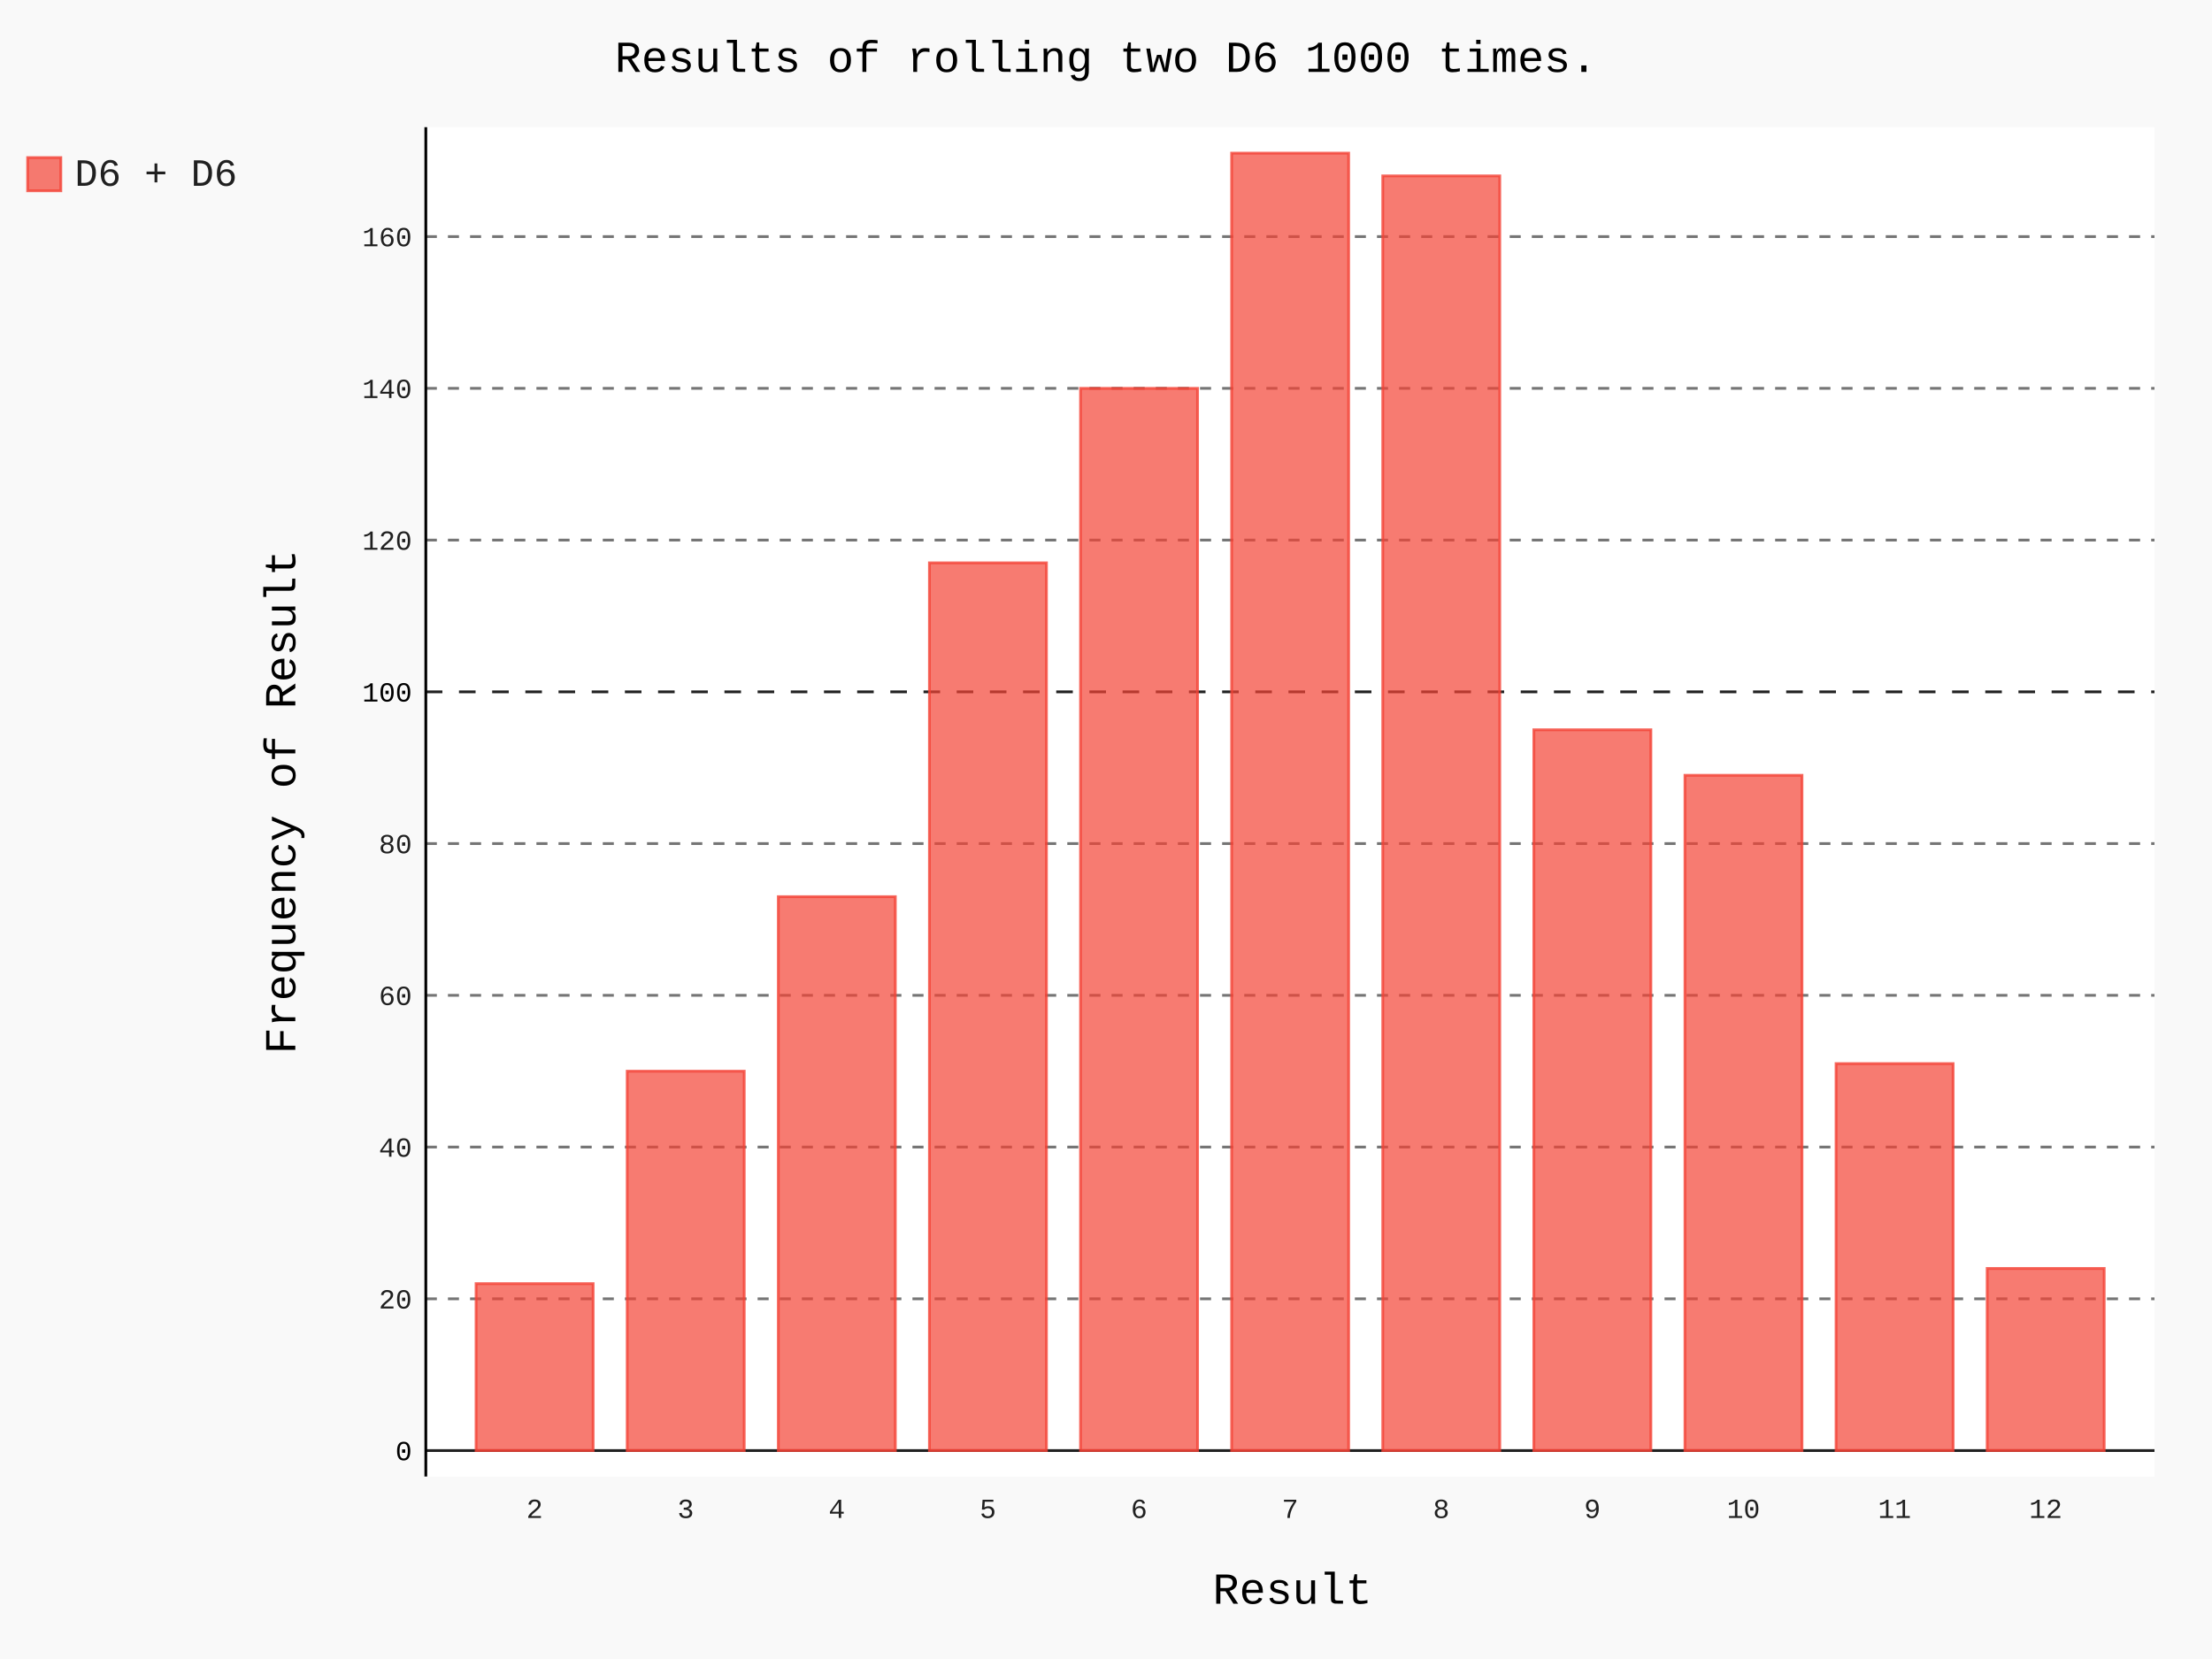
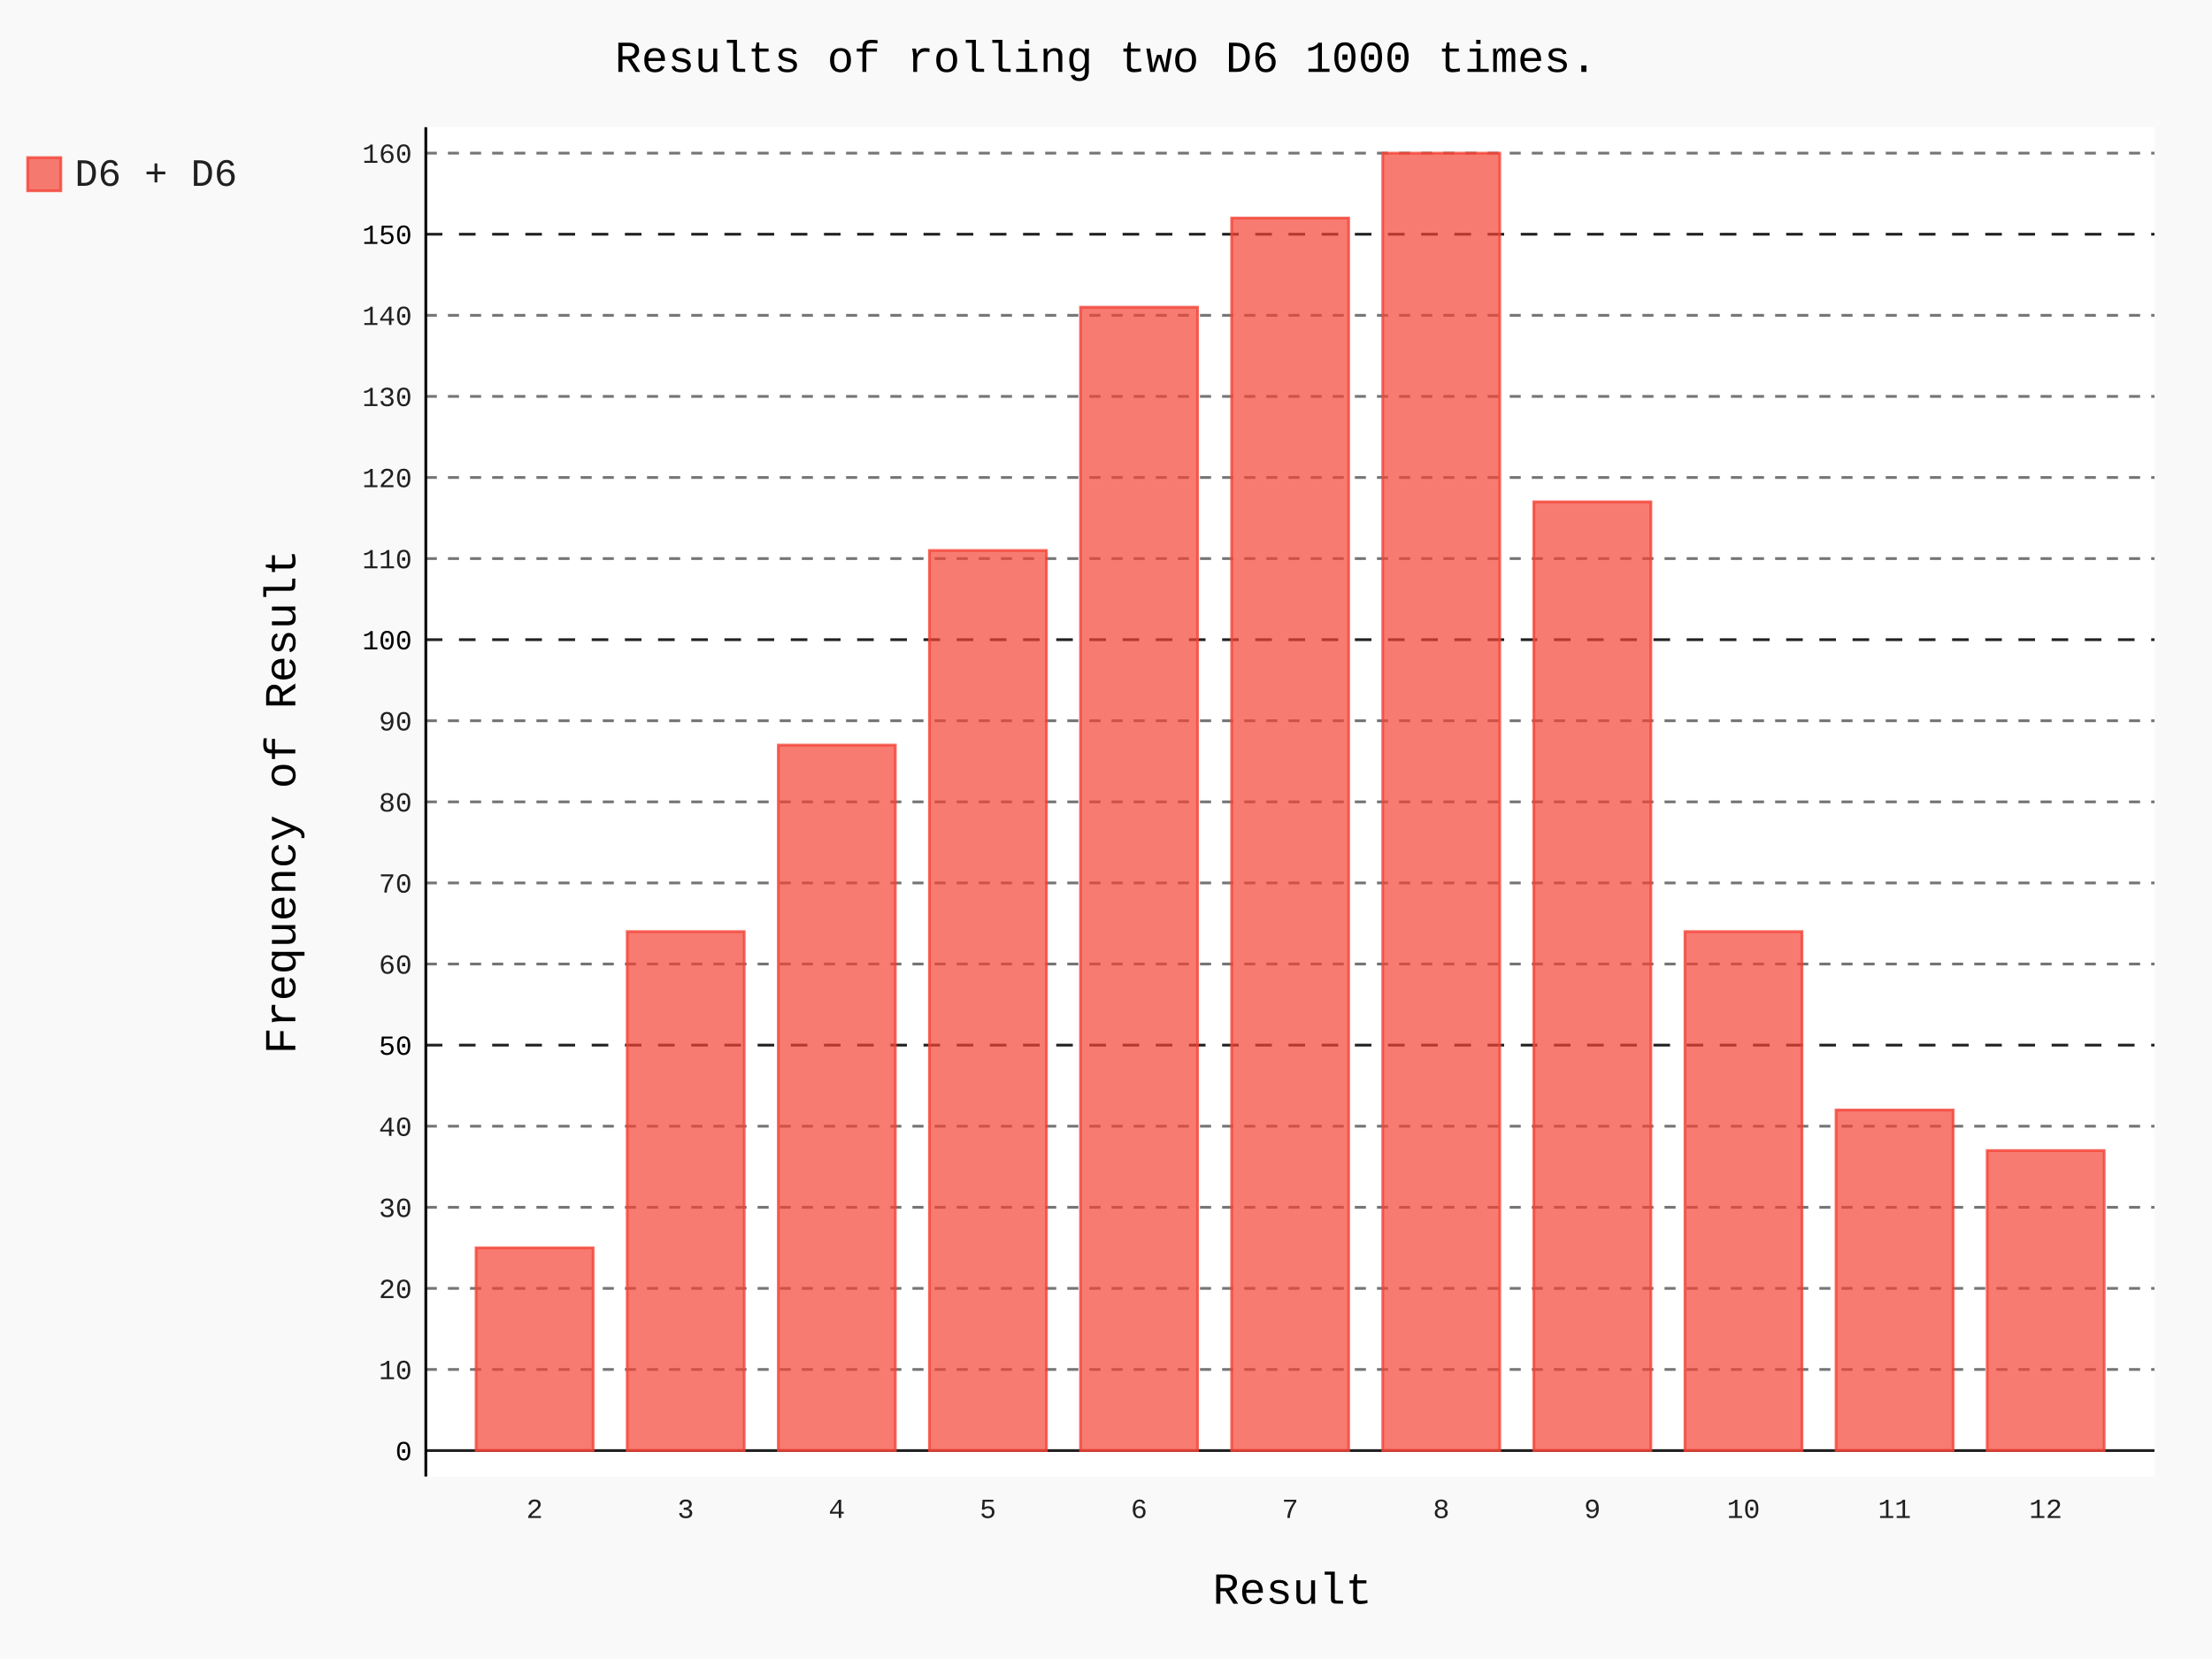
- <svg xmlns="http://www.w3.org/2000/svg" id="chart-85366fb6-f675-4001-b24d-f9a26dcb11c0" class="pygal-chart" viewBox="0 0 800 600">
+ <svg xmlns="http://www.w3.org/2000/svg" id="chart-4ef17ce9-b280-46f2-b5fc-4cd7556a09c8" class="pygal-chart" viewBox="0 0 800 600">
  <defs>
-     <style type="text/css">#chart-85366fb6-f675-4001-b24d-f9a26dcb11c0{-webkit-user-select:none;-webkit-font-smoothing:antialiased;font-family:Consolas,"Liberation Mono",Menlo,Courier,monospace}#chart-85366fb6-f675-4001-b24d-f9a26dcb11c0 .title{font-family:Consolas,"Liberation Mono",Menlo,Courier,monospace;font-size:16px}#chart-85366fb6-f675-4001-b24d-f9a26dcb11c0 .legends .legend text{font-family:Consolas,"Liberation Mono",Menlo,Courier,monospace;font-size:14px}#chart-85366fb6-f675-4001-b24d-f9a26dcb11c0 .axis text{font-family:Consolas,"Liberation Mono",Menlo,Courier,monospace;font-size:10px}#chart-85366fb6-f675-4001-b24d-f9a26dcb11c0 .axis text.major{font-family:Consolas,"Liberation Mono",Menlo,Courier,monospace;font-size:10px}#chart-85366fb6-f675-4001-b24d-f9a26dcb11c0 .text-overlay text.value{font-family:Consolas,"Liberation Mono",Menlo,Courier,monospace;font-size:16px}#chart-85366fb6-f675-4001-b24d-f9a26dcb11c0 .text-overlay text.label{font-family:Consolas,"Liberation Mono",Menlo,Courier,monospace;font-size:10px}#chart-85366fb6-f675-4001-b24d-f9a26dcb11c0 .tooltip{font-family:Consolas,"Liberation Mono",Menlo,Courier,monospace;font-size:14px}#chart-85366fb6-f675-4001-b24d-f9a26dcb11c0 text.no_data{font-family:Consolas,"Liberation Mono",Menlo,Courier,monospace;font-size:64px}
- #chart-85366fb6-f675-4001-b24d-f9a26dcb11c0{background-color:rgba(249,249,249,1)}#chart-85366fb6-f675-4001-b24d-f9a26dcb11c0 path,#chart-85366fb6-f675-4001-b24d-f9a26dcb11c0 line,#chart-85366fb6-f675-4001-b24d-f9a26dcb11c0 rect,#chart-85366fb6-f675-4001-b24d-f9a26dcb11c0 circle{-webkit-transition:150ms;-moz-transition:150ms;transition:150ms}#chart-85366fb6-f675-4001-b24d-f9a26dcb11c0 .graph &gt; .background{fill:rgba(249,249,249,1)}#chart-85366fb6-f675-4001-b24d-f9a26dcb11c0 .plot &gt; .background{fill:rgba(255,255,255,1)}#chart-85366fb6-f675-4001-b24d-f9a26dcb11c0 .graph{fill:rgba(0,0,0,.87)}#chart-85366fb6-f675-4001-b24d-f9a26dcb11c0 text.no_data{fill:rgba(0,0,0,1)}#chart-85366fb6-f675-4001-b24d-f9a26dcb11c0 .title{fill:rgba(0,0,0,1)}#chart-85366fb6-f675-4001-b24d-f9a26dcb11c0 .legends .legend text{fill:rgba(0,0,0,.87)}#chart-85366fb6-f675-4001-b24d-f9a26dcb11c0 .legends .legend:hover text{fill:rgba(0,0,0,1)}#chart-85366fb6-f675-4001-b24d-f9a26dcb11c0 .axis .line{stroke:rgba(0,0,0,1)}#chart-85366fb6-f675-4001-b24d-f9a26dcb11c0 .axis .guide.line{stroke:rgba(0,0,0,.54)}#chart-85366fb6-f675-4001-b24d-f9a26dcb11c0 .axis .major.line{stroke:rgba(0,0,0,.87)}#chart-85366fb6-f675-4001-b24d-f9a26dcb11c0 .axis text.major{fill:rgba(0,0,0,1)}#chart-85366fb6-f675-4001-b24d-f9a26dcb11c0 .axis.y .guides:hover .guide.line,#chart-85366fb6-f675-4001-b24d-f9a26dcb11c0 .line-graph .axis.x .guides:hover .guide.line,#chart-85366fb6-f675-4001-b24d-f9a26dcb11c0 .stackedline-graph .axis.x .guides:hover .guide.line,#chart-85366fb6-f675-4001-b24d-f9a26dcb11c0 .xy-graph .axis.x .guides:hover .guide.line{stroke:rgba(0,0,0,1)}#chart-85366fb6-f675-4001-b24d-f9a26dcb11c0 .axis .guides:hover text{fill:rgba(0,0,0,1)}#chart-85366fb6-f675-4001-b24d-f9a26dcb11c0 .reactive{fill-opacity:.7;stroke-opacity:.8}#chart-85366fb6-f675-4001-b24d-f9a26dcb11c0 .ci{stroke:rgba(0,0,0,.87)}#chart-85366fb6-f675-4001-b24d-f9a26dcb11c0 .reactive.active,#chart-85366fb6-f675-4001-b24d-f9a26dcb11c0 .active .reactive{fill-opacity:.8;stroke-opacity:.9;stroke-width:4}#chart-85366fb6-f675-4001-b24d-f9a26dcb11c0 .ci .reactive.active{stroke-width:1.5}#chart-85366fb6-f675-4001-b24d-f9a26dcb11c0 .series text{fill:rgba(0,0,0,1)}#chart-85366fb6-f675-4001-b24d-f9a26dcb11c0 .tooltip rect{fill:rgba(255,255,255,1);stroke:rgba(0,0,0,1);-webkit-transition:opacity 150ms;-moz-transition:opacity 150ms;transition:opacity 150ms}#chart-85366fb6-f675-4001-b24d-f9a26dcb11c0 .tooltip .label{fill:rgba(0,0,0,.87)}#chart-85366fb6-f675-4001-b24d-f9a26dcb11c0 .tooltip .label{fill:rgba(0,0,0,.87)}#chart-85366fb6-f675-4001-b24d-f9a26dcb11c0 .tooltip .legend{font-size:.8em;fill:rgba(0,0,0,.54)}#chart-85366fb6-f675-4001-b24d-f9a26dcb11c0 .tooltip .x_label{font-size:.6em;fill:rgba(0,0,0,1)}#chart-85366fb6-f675-4001-b24d-f9a26dcb11c0 .tooltip .xlink{font-size:.5em;text-decoration:underline}#chart-85366fb6-f675-4001-b24d-f9a26dcb11c0 .tooltip .value{font-size:1.5em}#chart-85366fb6-f675-4001-b24d-f9a26dcb11c0 .bound{font-size:.5em}#chart-85366fb6-f675-4001-b24d-f9a26dcb11c0 .max-value{font-size:.75em;fill:rgba(0,0,0,.54)}#chart-85366fb6-f675-4001-b24d-f9a26dcb11c0 .map-element{fill:rgba(255,255,255,1);stroke:rgba(0,0,0,.54) !important}#chart-85366fb6-f675-4001-b24d-f9a26dcb11c0 .map-element .reactive{fill-opacity:inherit;stroke-opacity:inherit}#chart-85366fb6-f675-4001-b24d-f9a26dcb11c0 .color-0,#chart-85366fb6-f675-4001-b24d-f9a26dcb11c0 .color-0 a:visited{stroke:#F44336;fill:#F44336}#chart-85366fb6-f675-4001-b24d-f9a26dcb11c0 .text-overlay .color-0 text{fill:black}
- #chart-85366fb6-f675-4001-b24d-f9a26dcb11c0 text.no_data{text-anchor:middle}#chart-85366fb6-f675-4001-b24d-f9a26dcb11c0 .guide.line{fill:none}#chart-85366fb6-f675-4001-b24d-f9a26dcb11c0 .centered{text-anchor:middle}#chart-85366fb6-f675-4001-b24d-f9a26dcb11c0 .title{text-anchor:middle}#chart-85366fb6-f675-4001-b24d-f9a26dcb11c0 .legends .legend text{fill-opacity:1}#chart-85366fb6-f675-4001-b24d-f9a26dcb11c0 .axis.x text{text-anchor:middle}#chart-85366fb6-f675-4001-b24d-f9a26dcb11c0 .axis.x:not(.web) text[transform]{text-anchor:start}#chart-85366fb6-f675-4001-b24d-f9a26dcb11c0 .axis.x:not(.web) text[transform].backwards{text-anchor:end}#chart-85366fb6-f675-4001-b24d-f9a26dcb11c0 .axis.y text{text-anchor:end}#chart-85366fb6-f675-4001-b24d-f9a26dcb11c0 .axis.y text[transform].backwards{text-anchor:start}#chart-85366fb6-f675-4001-b24d-f9a26dcb11c0 .axis.y2 text{text-anchor:start}#chart-85366fb6-f675-4001-b24d-f9a26dcb11c0 .axis.y2 text[transform].backwards{text-anchor:end}#chart-85366fb6-f675-4001-b24d-f9a26dcb11c0 .axis .guide.line{stroke-dasharray:4,4}#chart-85366fb6-f675-4001-b24d-f9a26dcb11c0 .axis .major.guide.line{stroke-dasharray:6,6}#chart-85366fb6-f675-4001-b24d-f9a26dcb11c0 .horizontal .axis.y .guide.line,#chart-85366fb6-f675-4001-b24d-f9a26dcb11c0 .horizontal .axis.y2 .guide.line,#chart-85366fb6-f675-4001-b24d-f9a26dcb11c0 .vertical .axis.x .guide.line{opacity:0}#chart-85366fb6-f675-4001-b24d-f9a26dcb11c0 .horizontal .axis.always_show .guide.line,#chart-85366fb6-f675-4001-b24d-f9a26dcb11c0 .vertical .axis.always_show .guide.line{opacity:1 !important}#chart-85366fb6-f675-4001-b24d-f9a26dcb11c0 .axis.y .guides:hover .guide.line,#chart-85366fb6-f675-4001-b24d-f9a26dcb11c0 .axis.y2 .guides:hover .guide.line,#chart-85366fb6-f675-4001-b24d-f9a26dcb11c0 .axis.x .guides:hover .guide.line{opacity:1}#chart-85366fb6-f675-4001-b24d-f9a26dcb11c0 .axis .guides:hover text{opacity:1}#chart-85366fb6-f675-4001-b24d-f9a26dcb11c0 .nofill{fill:none}#chart-85366fb6-f675-4001-b24d-f9a26dcb11c0 .subtle-fill{fill-opacity:.2}#chart-85366fb6-f675-4001-b24d-f9a26dcb11c0 .dot{stroke-width:1px;fill-opacity:1}#chart-85366fb6-f675-4001-b24d-f9a26dcb11c0 .dot.active{stroke-width:5px}#chart-85366fb6-f675-4001-b24d-f9a26dcb11c0 .dot.negative{fill:transparent}#chart-85366fb6-f675-4001-b24d-f9a26dcb11c0 text,#chart-85366fb6-f675-4001-b24d-f9a26dcb11c0 tspan{stroke:none !important}#chart-85366fb6-f675-4001-b24d-f9a26dcb11c0 .series text.active{opacity:1}#chart-85366fb6-f675-4001-b24d-f9a26dcb11c0 .tooltip rect{fill-opacity:.95;stroke-width:.5}#chart-85366fb6-f675-4001-b24d-f9a26dcb11c0 .tooltip text{fill-opacity:1}#chart-85366fb6-f675-4001-b24d-f9a26dcb11c0 .showable{visibility:hidden}#chart-85366fb6-f675-4001-b24d-f9a26dcb11c0 .showable.shown{visibility:visible}#chart-85366fb6-f675-4001-b24d-f9a26dcb11c0 .gauge-background{fill:rgba(229,229,229,1);stroke:none}#chart-85366fb6-f675-4001-b24d-f9a26dcb11c0 .bg-lines{stroke:rgba(249,249,249,1);stroke-width:2px}</style>
+     <style type="text/css">#chart-4ef17ce9-b280-46f2-b5fc-4cd7556a09c8{-webkit-user-select:none;-webkit-font-smoothing:antialiased;font-family:Consolas,"Liberation Mono",Menlo,Courier,monospace}#chart-4ef17ce9-b280-46f2-b5fc-4cd7556a09c8 .title{font-family:Consolas,"Liberation Mono",Menlo,Courier,monospace;font-size:16px}#chart-4ef17ce9-b280-46f2-b5fc-4cd7556a09c8 .legends .legend text{font-family:Consolas,"Liberation Mono",Menlo,Courier,monospace;font-size:14px}#chart-4ef17ce9-b280-46f2-b5fc-4cd7556a09c8 .axis text{font-family:Consolas,"Liberation Mono",Menlo,Courier,monospace;font-size:10px}#chart-4ef17ce9-b280-46f2-b5fc-4cd7556a09c8 .axis text.major{font-family:Consolas,"Liberation Mono",Menlo,Courier,monospace;font-size:10px}#chart-4ef17ce9-b280-46f2-b5fc-4cd7556a09c8 .text-overlay text.value{font-family:Consolas,"Liberation Mono",Menlo,Courier,monospace;font-size:16px}#chart-4ef17ce9-b280-46f2-b5fc-4cd7556a09c8 .text-overlay text.label{font-family:Consolas,"Liberation Mono",Menlo,Courier,monospace;font-size:10px}#chart-4ef17ce9-b280-46f2-b5fc-4cd7556a09c8 .tooltip{font-family:Consolas,"Liberation Mono",Menlo,Courier,monospace;font-size:14px}#chart-4ef17ce9-b280-46f2-b5fc-4cd7556a09c8 text.no_data{font-family:Consolas,"Liberation Mono",Menlo,Courier,monospace;font-size:64px}
+ #chart-4ef17ce9-b280-46f2-b5fc-4cd7556a09c8{background-color:rgba(249,249,249,1)}#chart-4ef17ce9-b280-46f2-b5fc-4cd7556a09c8 path,#chart-4ef17ce9-b280-46f2-b5fc-4cd7556a09c8 line,#chart-4ef17ce9-b280-46f2-b5fc-4cd7556a09c8 rect,#chart-4ef17ce9-b280-46f2-b5fc-4cd7556a09c8 circle{-webkit-transition:150ms;-moz-transition:150ms;transition:150ms}#chart-4ef17ce9-b280-46f2-b5fc-4cd7556a09c8 .graph &gt; .background{fill:rgba(249,249,249,1)}#chart-4ef17ce9-b280-46f2-b5fc-4cd7556a09c8 .plot &gt; .background{fill:rgba(255,255,255,1)}#chart-4ef17ce9-b280-46f2-b5fc-4cd7556a09c8 .graph{fill:rgba(0,0,0,.87)}#chart-4ef17ce9-b280-46f2-b5fc-4cd7556a09c8 text.no_data{fill:rgba(0,0,0,1)}#chart-4ef17ce9-b280-46f2-b5fc-4cd7556a09c8 .title{fill:rgba(0,0,0,1)}#chart-4ef17ce9-b280-46f2-b5fc-4cd7556a09c8 .legends .legend text{fill:rgba(0,0,0,.87)}#chart-4ef17ce9-b280-46f2-b5fc-4cd7556a09c8 .legends .legend:hover text{fill:rgba(0,0,0,1)}#chart-4ef17ce9-b280-46f2-b5fc-4cd7556a09c8 .axis .line{stroke:rgba(0,0,0,1)}#chart-4ef17ce9-b280-46f2-b5fc-4cd7556a09c8 .axis .guide.line{stroke:rgba(0,0,0,.54)}#chart-4ef17ce9-b280-46f2-b5fc-4cd7556a09c8 .axis .major.line{stroke:rgba(0,0,0,.87)}#chart-4ef17ce9-b280-46f2-b5fc-4cd7556a09c8 .axis text.major{fill:rgba(0,0,0,1)}#chart-4ef17ce9-b280-46f2-b5fc-4cd7556a09c8 .axis.y .guides:hover .guide.line,#chart-4ef17ce9-b280-46f2-b5fc-4cd7556a09c8 .line-graph .axis.x .guides:hover .guide.line,#chart-4ef17ce9-b280-46f2-b5fc-4cd7556a09c8 .stackedline-graph .axis.x .guides:hover .guide.line,#chart-4ef17ce9-b280-46f2-b5fc-4cd7556a09c8 .xy-graph .axis.x .guides:hover .guide.line{stroke:rgba(0,0,0,1)}#chart-4ef17ce9-b280-46f2-b5fc-4cd7556a09c8 .axis .guides:hover text{fill:rgba(0,0,0,1)}#chart-4ef17ce9-b280-46f2-b5fc-4cd7556a09c8 .reactive{fill-opacity:.7;stroke-opacity:.8}#chart-4ef17ce9-b280-46f2-b5fc-4cd7556a09c8 .ci{stroke:rgba(0,0,0,.87)}#chart-4ef17ce9-b280-46f2-b5fc-4cd7556a09c8 .reactive.active,#chart-4ef17ce9-b280-46f2-b5fc-4cd7556a09c8 .active .reactive{fill-opacity:.8;stroke-opacity:.9;stroke-width:4}#chart-4ef17ce9-b280-46f2-b5fc-4cd7556a09c8 .ci .reactive.active{stroke-width:1.5}#chart-4ef17ce9-b280-46f2-b5fc-4cd7556a09c8 .series text{fill:rgba(0,0,0,1)}#chart-4ef17ce9-b280-46f2-b5fc-4cd7556a09c8 .tooltip rect{fill:rgba(255,255,255,1);stroke:rgba(0,0,0,1);-webkit-transition:opacity 150ms;-moz-transition:opacity 150ms;transition:opacity 150ms}#chart-4ef17ce9-b280-46f2-b5fc-4cd7556a09c8 .tooltip .label{fill:rgba(0,0,0,.87)}#chart-4ef17ce9-b280-46f2-b5fc-4cd7556a09c8 .tooltip .label{fill:rgba(0,0,0,.87)}#chart-4ef17ce9-b280-46f2-b5fc-4cd7556a09c8 .tooltip .legend{font-size:.8em;fill:rgba(0,0,0,.54)}#chart-4ef17ce9-b280-46f2-b5fc-4cd7556a09c8 .tooltip .x_label{font-size:.6em;fill:rgba(0,0,0,1)}#chart-4ef17ce9-b280-46f2-b5fc-4cd7556a09c8 .tooltip .xlink{font-size:.5em;text-decoration:underline}#chart-4ef17ce9-b280-46f2-b5fc-4cd7556a09c8 .tooltip .value{font-size:1.5em}#chart-4ef17ce9-b280-46f2-b5fc-4cd7556a09c8 .bound{font-size:.5em}#chart-4ef17ce9-b280-46f2-b5fc-4cd7556a09c8 .max-value{font-size:.75em;fill:rgba(0,0,0,.54)}#chart-4ef17ce9-b280-46f2-b5fc-4cd7556a09c8 .map-element{fill:rgba(255,255,255,1);stroke:rgba(0,0,0,.54) !important}#chart-4ef17ce9-b280-46f2-b5fc-4cd7556a09c8 .map-element .reactive{fill-opacity:inherit;stroke-opacity:inherit}#chart-4ef17ce9-b280-46f2-b5fc-4cd7556a09c8 .color-0,#chart-4ef17ce9-b280-46f2-b5fc-4cd7556a09c8 .color-0 a:visited{stroke:#F44336;fill:#F44336}#chart-4ef17ce9-b280-46f2-b5fc-4cd7556a09c8 .text-overlay .color-0 text{fill:black}
+ #chart-4ef17ce9-b280-46f2-b5fc-4cd7556a09c8 text.no_data{text-anchor:middle}#chart-4ef17ce9-b280-46f2-b5fc-4cd7556a09c8 .guide.line{fill:none}#chart-4ef17ce9-b280-46f2-b5fc-4cd7556a09c8 .centered{text-anchor:middle}#chart-4ef17ce9-b280-46f2-b5fc-4cd7556a09c8 .title{text-anchor:middle}#chart-4ef17ce9-b280-46f2-b5fc-4cd7556a09c8 .legends .legend text{fill-opacity:1}#chart-4ef17ce9-b280-46f2-b5fc-4cd7556a09c8 .axis.x text{text-anchor:middle}#chart-4ef17ce9-b280-46f2-b5fc-4cd7556a09c8 .axis.x:not(.web) text[transform]{text-anchor:start}#chart-4ef17ce9-b280-46f2-b5fc-4cd7556a09c8 .axis.x:not(.web) text[transform].backwards{text-anchor:end}#chart-4ef17ce9-b280-46f2-b5fc-4cd7556a09c8 .axis.y text{text-anchor:end}#chart-4ef17ce9-b280-46f2-b5fc-4cd7556a09c8 .axis.y text[transform].backwards{text-anchor:start}#chart-4ef17ce9-b280-46f2-b5fc-4cd7556a09c8 .axis.y2 text{text-anchor:start}#chart-4ef17ce9-b280-46f2-b5fc-4cd7556a09c8 .axis.y2 text[transform].backwards{text-anchor:end}#chart-4ef17ce9-b280-46f2-b5fc-4cd7556a09c8 .axis .guide.line{stroke-dasharray:4,4}#chart-4ef17ce9-b280-46f2-b5fc-4cd7556a09c8 .axis .major.guide.line{stroke-dasharray:6,6}#chart-4ef17ce9-b280-46f2-b5fc-4cd7556a09c8 .horizontal .axis.y .guide.line,#chart-4ef17ce9-b280-46f2-b5fc-4cd7556a09c8 .horizontal .axis.y2 .guide.line,#chart-4ef17ce9-b280-46f2-b5fc-4cd7556a09c8 .vertical .axis.x .guide.line{opacity:0}#chart-4ef17ce9-b280-46f2-b5fc-4cd7556a09c8 .horizontal .axis.always_show .guide.line,#chart-4ef17ce9-b280-46f2-b5fc-4cd7556a09c8 .vertical .axis.always_show .guide.line{opacity:1 !important}#chart-4ef17ce9-b280-46f2-b5fc-4cd7556a09c8 .axis.y .guides:hover .guide.line,#chart-4ef17ce9-b280-46f2-b5fc-4cd7556a09c8 .axis.y2 .guides:hover .guide.line,#chart-4ef17ce9-b280-46f2-b5fc-4cd7556a09c8 .axis.x .guides:hover .guide.line{opacity:1}#chart-4ef17ce9-b280-46f2-b5fc-4cd7556a09c8 .axis .guides:hover text{opacity:1}#chart-4ef17ce9-b280-46f2-b5fc-4cd7556a09c8 .nofill{fill:none}#chart-4ef17ce9-b280-46f2-b5fc-4cd7556a09c8 .subtle-fill{fill-opacity:.2}#chart-4ef17ce9-b280-46f2-b5fc-4cd7556a09c8 .dot{stroke-width:1px;fill-opacity:1}#chart-4ef17ce9-b280-46f2-b5fc-4cd7556a09c8 .dot.active{stroke-width:5px}#chart-4ef17ce9-b280-46f2-b5fc-4cd7556a09c8 .dot.negative{fill:transparent}#chart-4ef17ce9-b280-46f2-b5fc-4cd7556a09c8 text,#chart-4ef17ce9-b280-46f2-b5fc-4cd7556a09c8 tspan{stroke:none !important}#chart-4ef17ce9-b280-46f2-b5fc-4cd7556a09c8 .series text.active{opacity:1}#chart-4ef17ce9-b280-46f2-b5fc-4cd7556a09c8 .tooltip rect{fill-opacity:.95;stroke-width:.5}#chart-4ef17ce9-b280-46f2-b5fc-4cd7556a09c8 .tooltip text{fill-opacity:1}#chart-4ef17ce9-b280-46f2-b5fc-4cd7556a09c8 .showable{visibility:hidden}#chart-4ef17ce9-b280-46f2-b5fc-4cd7556a09c8 .showable.shown{visibility:visible}#chart-4ef17ce9-b280-46f2-b5fc-4cd7556a09c8 .gauge-background{fill:rgba(229,229,229,1);stroke:none}#chart-4ef17ce9-b280-46f2-b5fc-4cd7556a09c8 .bg-lines{stroke:rgba(249,249,249,1);stroke-width:2px}</style>
  </defs>
  <g class="graph bar-graph vertical">
    <rect x="0" y="0" width="800" height="600" class="background" />
    <g transform="translate(154, 46)" class="plot">
      <rect x="0" y="0" width="625.2" height="488" class="background" />
      <g class="axis y always_show">
        <g class="guides">
          <path d="M0 478.615 h625.2" class="axis major line" />
          <text x="-5" y="482.115" class="major">0</text>
        </g>
        <g class="guides">
-           <path d="M0 423.735 h625.2" class="guide line" />
-           <text x="-5" y="427.235" class="">20</text>
+           <path d="M0 449.288 h625.2" class="guide line" />
+           <text x="-5" y="452.788" class="">10</text>
        </g>
        <g class="guides">
-           <path d="M0 368.854 h625.2" class="guide line" />
-           <text x="-5" y="372.354" class="">40</text>
+           <path d="M0 419.962 h625.2" class="guide line" />
+           <text x="-5" y="423.462" class="">20</text>
        </g>
        <g class="guides">
-           <path d="M0 313.973 h625.2" class="guide line" />
-           <text x="-5" y="317.473" class="">60</text>
+           <path d="M0 390.635 h625.2" class="guide line" />
+           <text x="-5" y="394.135" class="">30</text>
        </g>
        <g class="guides">
-           <path d="M0 259.092 h625.2" class="guide line" />
-           <text x="-5" y="262.592" class="">80</text>
+           <path d="M0 361.308 h625.2" class="guide line" />
+           <text x="-5" y="364.808" class="">40</text>
        </g>
        <g class="guides">
-           <path d="M0 204.211 h625.2" class="major guide line" />
-           <text x="-5" y="207.711" class="major">100</text>
+           <path d="M0 331.981 h625.2" class="major guide line" />
+           <text x="-5" y="335.481" class="major">50</text>
        </g>
        <g class="guides">
-           <path d="M0 149.331 h625.2" class="guide line" />
-           <text x="-5" y="152.831" class="">120</text>
+           <path d="M0 302.654 h625.2" class="guide line" />
+           <text x="-5" y="306.154" class="">60</text>
        </g>
        <g class="guides">
-           <path d="M0 94.45 h625.2" class="guide line" />
-           <text x="-5" y="97.95" class="">140</text>
+           <path d="M0 273.327 h625.2" class="guide line" />
+           <text x="-5" y="276.827" class="">70</text>
        </g>
        <g class="guides">
-           <path d="M0 39.569 h625.2" class="guide line" />
-           <text x="-5" y="43.069" class="">160</text>
+           <path d="M0 244 h625.2" class="guide line" />
+           <text x="-5" y="247.5" class="">80</text>
+         </g>
+         <g class="guides">
+           <path d="M0 214.673 h625.2" class="guide line" />
+           <text x="-5" y="218.173" class="">90</text>
+         </g>
+         <g class="guides">
+           <path d="M0 185.346 h625.2" class="major guide line" />
+           <text x="-5" y="188.846" class="major">100</text>
+         </g>
+         <g class="guides">
+           <path d="M0 156.019 h625.2" class="guide line" />
+           <text x="-5" y="159.519" class="">110</text>
+         </g>
+         <g class="guides">
+           <path d="M0 126.692 h625.2" class="guide line" />
+           <text x="-5" y="130.192" class="">120</text>
+         </g>
+         <g class="guides">
+           <path d="M0 97.365 h625.2" class="guide line" />
+           <text x="-5" y="100.865" class="">130</text>
+         </g>
+         <g class="guides">
+           <path d="M0 68.038 h625.2" class="guide line" />
+           <text x="-5" y="71.538" class="">140</text>
+         </g>
+         <g class="guides">
+           <path d="M0 38.712 h625.2" class="major guide line" />
+           <text x="-5" y="42.212" class="major">150</text>
+         </g>
+         <g class="guides">
+           <path d="M0 9.385 h625.2" class="guide line" />
+           <text x="-5" y="12.885" class="">160</text>
        </g>
      </g>
      <g class="axis x">
        <path d="M0 0 v488" class="line" />
        <g class="guides">
          <path d="M39.348 0 v488" class="guide line" />
          <text x="39.348" y="503.0" class="">2</text>
        </g>
        <g class="guides">
          <path d="M93.999 0 v488" class="guide line" />
          <text x="93.999" y="503.0" class="">3</text>
        </g>
        <g class="guides">
          <path d="M148.649 0 v488" class="guide line" />
          <text x="148.649" y="503.0" class="">4</text>
        </g>
        <g class="guides">
          <path d="M203.299 0 v488" class="guide line" />
          <text x="203.299" y="503.0" class="">5</text>
        </g>
        <g class="guides">
          <path d="M257.95 0 v488" class="guide line" />
          <text x="257.95" y="503.0" class="">6</text>
        </g>
        <g class="guides">
          <path d="M312.6 0 v488" class="guide line" />
          <text x="312.6" y="503.0" class="">7</text>
        </g>
        <g class="guides">
          <path d="M367.25 0 v488" class="guide line" />
          <text x="367.25" y="503.0" class="">8</text>
        </g>
        <g class="guides">
          <path d="M421.901 0 v488" class="guide line" />
          <text x="421.901" y="503.0" class="">9</text>
        </g>
        <g class="guides">
          <path d="M476.551 0 v488" class="guide line" />
          <text x="476.551" y="503.0" class="">10</text>
        </g>
        <g class="guides">
          <path d="M531.201 0 v488" class="guide line" />
          <text x="531.201" y="503.0" class="">11</text>
        </g>
        <g class="guides">
          <path d="M585.852 0 v488" class="guide line" />
          <text x="585.852" y="503.0" class="">12</text>
        </g>
      </g>
      <g class="series serie-0 color-0">
        <g class="bars">
          <g class="bar">
-             <rect x="18.188" y="418.247" rx="0" ry="0" width="42.321" height="60.369" class="rect reactive tooltip-trigger" />
+             <rect x="18.188" y="405.298" rx="0" ry="0" width="42.321" height="73.317" class="rect reactive tooltip-trigger" />
          </g>
          <g class="bar">
-             <rect x="72.838" y="341.413" rx="0" ry="0" width="42.321" height="137.202" class="rect reactive tooltip-trigger" />
+             <rect x="72.838" y="290.923" rx="0" ry="0" width="42.321" height="187.692" class="rect reactive tooltip-trigger" />
          </g>
          <g class="bar">
-             <rect x="127.488" y="278.3" rx="0" ry="0" width="42.321" height="200.315" class="rect reactive tooltip-trigger" />
+             <rect x="127.488" y="223.471" rx="0" ry="0" width="42.321" height="255.144" class="rect reactive tooltip-trigger" />
          </g>
          <g class="bar">
-             <rect x="182.139" y="157.563" rx="0" ry="0" width="42.321" height="321.053" class="rect reactive tooltip-trigger" />
+             <rect x="182.139" y="153.087" rx="0" ry="0" width="42.321" height="325.529" class="rect reactive tooltip-trigger" />
          </g>
          <g class="bar">
-             <rect x="236.789" y="94.45" rx="0" ry="0" width="42.321" height="384.166" class="rect reactive tooltip-trigger" />
+             <rect x="236.789" y="65.106" rx="0" ry="0" width="42.321" height="413.51" class="rect reactive tooltip-trigger" />
          </g>
          <g class="bar">
-             <rect x="291.439" y="9.385" rx="0" ry="0" width="42.321" height="469.231" class="rect reactive tooltip-trigger" />
+             <rect x="291.439" y="32.846" rx="0" ry="0" width="42.321" height="445.769" class="rect reactive tooltip-trigger" />
          </g>
          <g class="bar">
-             <rect x="346.09" y="17.617" rx="0" ry="0" width="42.321" height="460.999" class="rect reactive tooltip-trigger" />
+             <rect x="346.09" y="9.385" rx="0" ry="0" width="42.321" height="469.231" class="rect reactive tooltip-trigger" />
          </g>
          <g class="bar">
-             <rect x="400.74" y="217.932" rx="0" ry="0" width="42.321" height="260.684" class="rect reactive tooltip-trigger" />
+             <rect x="400.74" y="135.49" rx="0" ry="0" width="42.321" height="343.125" class="rect reactive tooltip-trigger" />
          </g>
          <g class="bar">
-             <rect x="455.39" y="234.396" rx="0" ry="0" width="42.321" height="244.22" class="rect reactive tooltip-trigger" />
+             <rect x="455.39" y="290.923" rx="0" ry="0" width="42.321" height="187.692" class="rect reactive tooltip-trigger" />
          </g>
          <g class="bar">
-             <rect x="510.041" y="338.669" rx="0" ry="0" width="42.321" height="139.946" class="rect reactive tooltip-trigger" />
+             <rect x="510.041" y="355.442" rx="0" ry="0" width="42.321" height="123.173" class="rect reactive tooltip-trigger" />
          </g>
          <g class="bar">
-             <rect x="564.691" y="412.758" rx="0" ry="0" width="42.321" height="65.857" class="rect reactive tooltip-trigger" />
+             <rect x="564.691" y="370.106" rx="0" ry="0" width="42.321" height="108.51" class="rect reactive tooltip-trigger" />
          </g>
        </g>
      </g>
    </g>
    <g class="titles">
      <text x="400.0" y="26" class="title plot_title">Results of rolling two D6 1000 times.</text>
      <text x="467.4" y="580" class="title">Result</text>
      <text x="80.8" y="316.0" class="title" transform="rotate(-90 80.8 290)">Frequency of Result</text>
    </g>
    <g transform="translate(154, 46)" class="plot overlay">
      <g class="series serie-0 color-0" />
    </g>
    <g transform="translate(154, 46)" class="plot text-overlay">
      <g class="series serie-0 color-0" />
    </g>
    <g transform="translate(154, 46)" class="plot tooltip-overlay">
      <g transform="translate(0 0)" style="opacity: 0" class="tooltip">
        <rect rx="0" ry="0" width="0" height="0" class="tooltip-box" />
        <g class="text" />
      </g>
    </g>
    <g transform="translate(10, 56)" class="legends">
      <g id="activate-serie-0" class="legend reactive activate-serie">
        <rect x="0.0" y="1.0" width="12" height="12" class="color-0 reactive" />
        <text x="17.0" y="11.2">D6 + D6</text>
      </g>
    </g>
    <g transform="translate(790, 56)" class="legends" />
  </g>
</svg>
